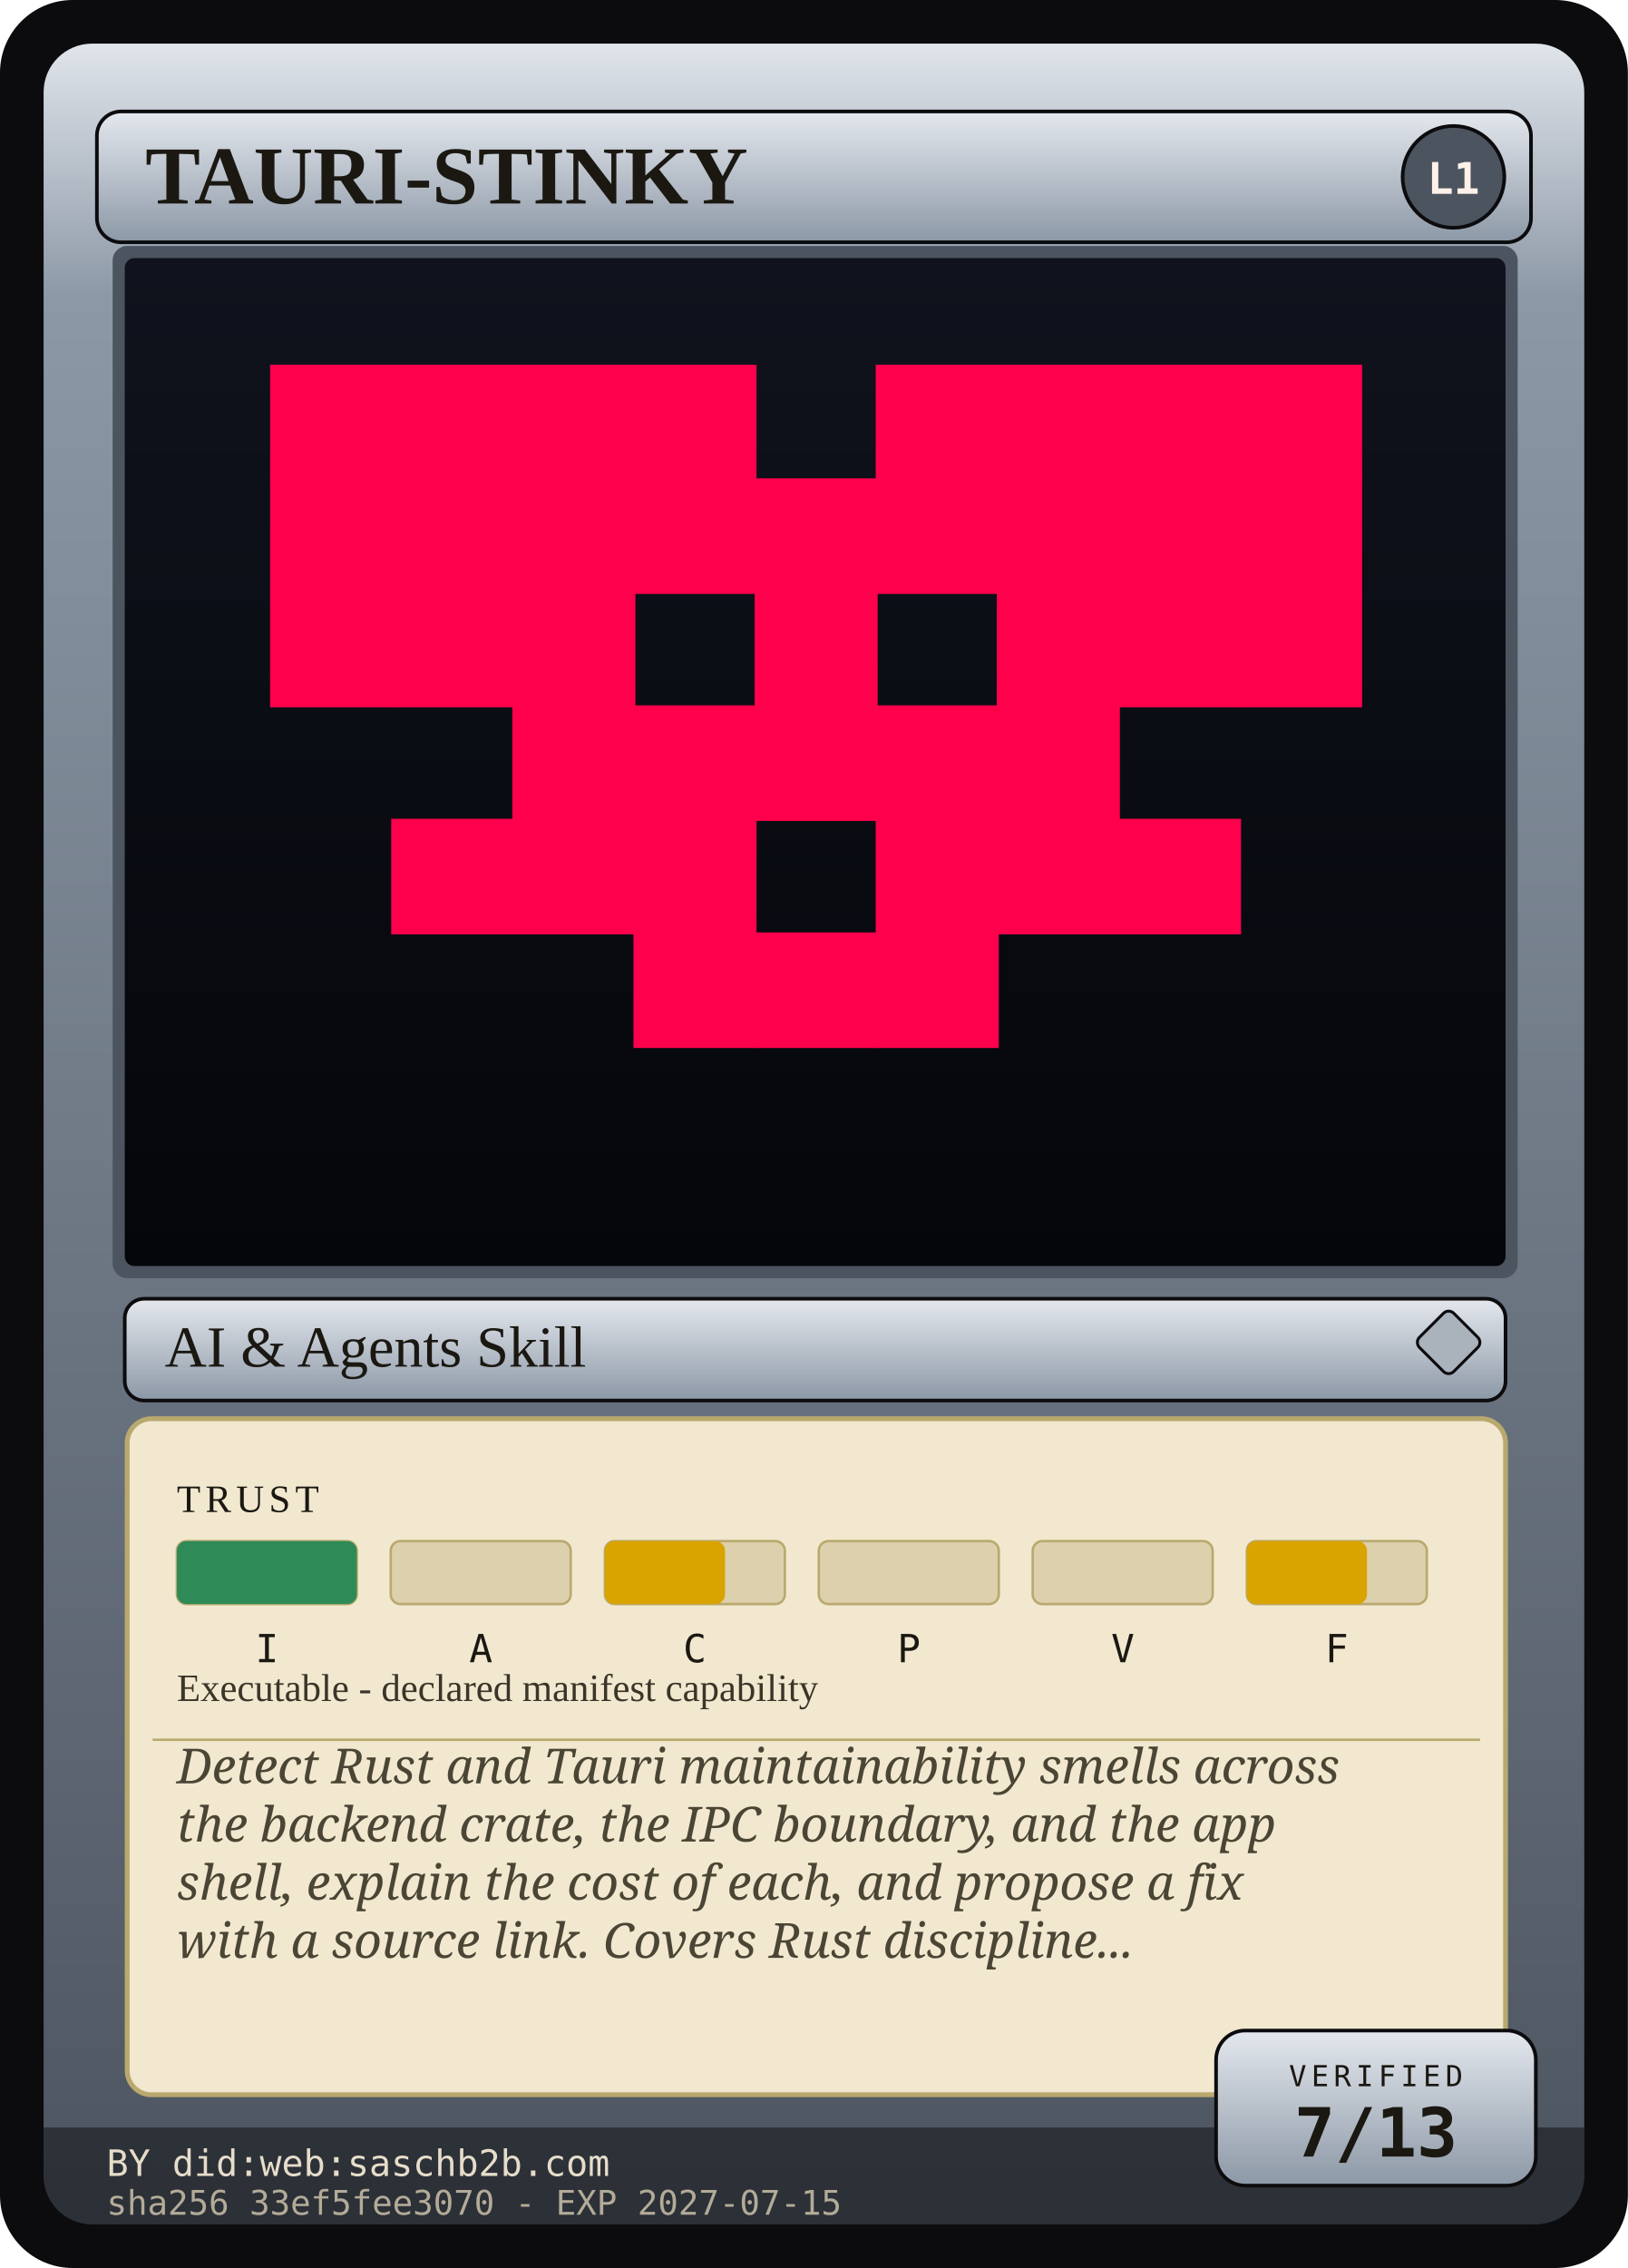
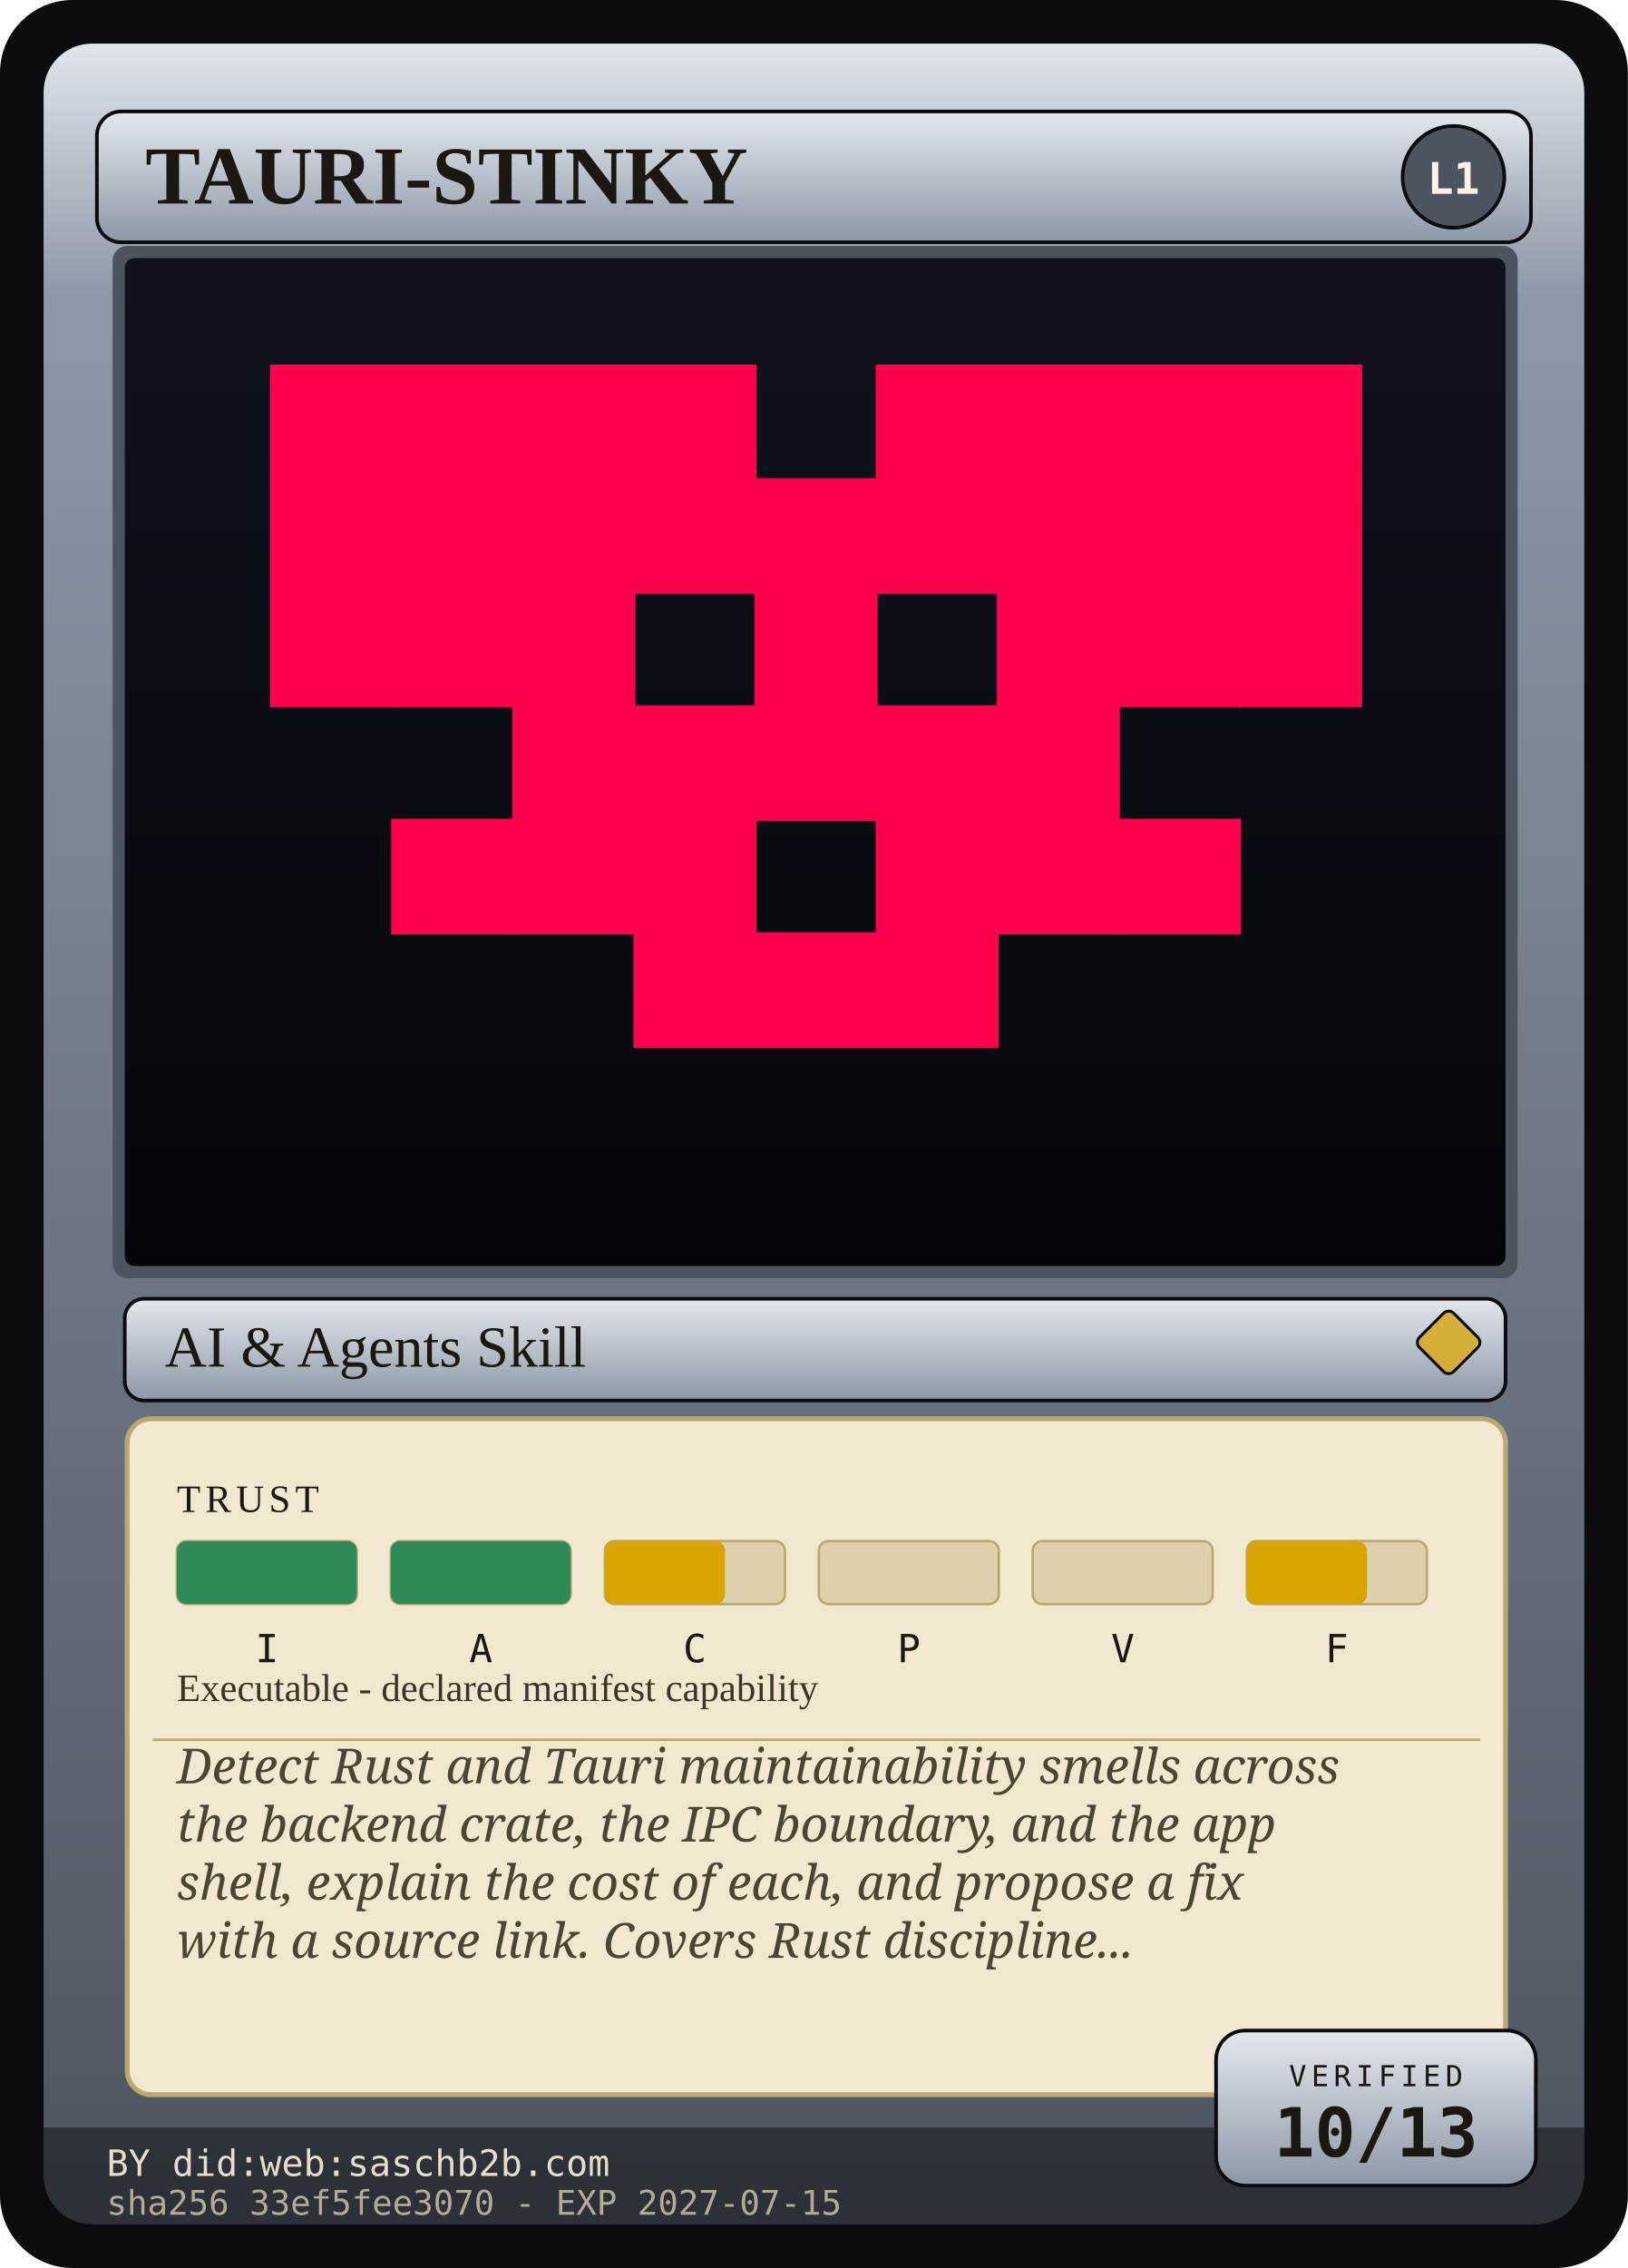
<svg xmlns="http://www.w3.org/2000/svg" width="672" height="936" viewBox="0 0 672 936" font-family="Georgia,'Times New Roman',serif">
  <defs>
    <linearGradient id="frame" x1="0" y1="0" x2="0" y2="1">
      <stop offset="0" stop-color="#e4e8ee" />
      <stop offset="0.12" stop-color="#8c98a6" />
      <stop offset="1" stop-color="#4c545f" />
    </linearGradient>
    <linearGradient id="plate" x1="0" y1="0" x2="0" y2="1">
      <stop offset="0" stop-color="#e4e8ee" />
      <stop offset="1" stop-color="#8c98a6" />
    </linearGradient>
    <linearGradient id="art" x1="0" y1="0" x2="0" y2="1">
      <stop offset="0" stop-color="#10131d" />
      <stop offset="1" stop-color="#05060a" />
    </linearGradient>
    <clipPath id="scr">
      <rect x="51.5" y="106.5" width="570" height="416" rx="4" />
    </clipPath>
  </defs>
  <rect x="0" y="0" width="672" height="936" rx="30" fill="#0c0b0e" />
  <rect x="18" y="18" width="636" height="900" rx="20" fill="url(#frame)" />
  <rect x="40" y="46" width="592" height="54" rx="10" fill="url(#plate)" stroke="#0c0b0e" stroke-width="1.5" />
  <text x="60" y="84" font-size="34" font-weight="bold" fill="#1b1812">TAURI-STINKY</text>
  <circle cx="600" cy="73" r="21" fill="#4c545f" stroke="#0c0b0e" stroke-width="1.5" />
  <text x="600" y="80" font-size="18" font-weight="bold" fill="#fff1e8" text-anchor="middle" font-family="ui-monospace,monospace">L1</text>
  <rect x="46.5" y="101.5" width="580" height="426" rx="6" fill="#4c545f" />
  <g clip-path="url(#scr)">
    <rect x="51.5" y="106.5" width="570" height="416" fill="url(#art)" />
    <rect x="111.5" y="150.5" width="50.8" height="47.7" fill="#ff004d" />
    <rect x="511.5" y="150.5" width="50.8" height="47.7" fill="#ff004d" />
    <rect x="161.5" y="150.5" width="50.8" height="47.7" fill="#ff004d" />
    <rect x="461.5" y="150.5" width="50.8" height="47.7" fill="#ff004d" />
    <rect x="211.5" y="150.5" width="50.8" height="47.7" fill="#ff004d" />
    <rect x="411.5" y="150.5" width="50.8" height="47.7" fill="#ff004d" />
    <rect x="261.5" y="150.5" width="50.8" height="47.7" fill="#ff004d" />
    <rect x="361.5" y="150.5" width="50.8" height="47.7" fill="#ff004d" />
    <rect x="111.5" y="197.4" width="50.8" height="47.7" fill="#ff004d" />
    <rect x="511.5" y="197.4" width="50.8" height="47.7" fill="#ff004d" />
    <rect x="161.5" y="197.4" width="50.8" height="47.7" fill="#ff004d" />
    <rect x="461.5" y="197.4" width="50.8" height="47.7" fill="#ff004d" />
    <rect x="211.5" y="197.4" width="50.8" height="47.7" fill="#ff004d" />
    <rect x="411.5" y="197.4" width="50.8" height="47.7" fill="#ff004d" />
    <rect x="261.5" y="197.4" width="50.8" height="47.7" fill="#ff004d" />
    <rect x="361.5" y="197.4" width="50.8" height="47.7" fill="#ff004d" />
    <rect x="311.5" y="197.4" width="50.8" height="47.7" fill="#ff004d" />
    <rect x="111.5" y="244.2" width="50.8" height="47.7" fill="#ff004d" />
    <rect x="511.5" y="244.2" width="50.8" height="47.7" fill="#ff004d" />
    <rect x="161.5" y="244.2" width="50.8" height="47.7" fill="#ff004d" />
    <rect x="461.5" y="244.2" width="50.8" height="47.7" fill="#ff004d" />
    <rect x="211.5" y="244.2" width="50.8" height="47.7" fill="#ff004d" />
    <rect x="411.5" y="244.2" width="50.8" height="47.7" fill="#ff004d" />
    <rect x="311.5" y="244.2" width="50.8" height="47.7" fill="#ff004d" />
    <rect x="211.5" y="291.1" width="50.8" height="47.7" fill="#ff004d" />
    <rect x="411.5" y="291.1" width="50.8" height="47.7" fill="#ff004d" />
    <rect x="261.5" y="291.1" width="50.8" height="47.7" fill="#ff004d" />
    <rect x="361.5" y="291.1" width="50.8" height="47.7" fill="#ff004d" />
    <rect x="311.5" y="291.1" width="50.8" height="47.7" fill="#ff004d" />
    <rect x="161.5" y="337.9" width="50.8" height="47.7" fill="#ff004d" />
    <rect x="461.5" y="337.9" width="50.8" height="47.7" fill="#ff004d" />
    <rect x="211.5" y="337.9" width="50.8" height="47.7" fill="#ff004d" />
    <rect x="411.5" y="337.9" width="50.8" height="47.7" fill="#ff004d" />
    <rect x="261.5" y="337.9" width="50.8" height="47.7" fill="#ff004d" />
    <rect x="361.5" y="337.9" width="50.8" height="47.7" fill="#ff004d" />
    <rect x="261.5" y="384.8" width="50.8" height="47.7" fill="#ff004d" />
    <rect x="361.5" y="384.8" width="50.8" height="47.7" fill="#ff004d" />
    <rect x="311.5" y="384.8" width="50.8" height="47.7" fill="#ff004d" />
  </g>
  <rect x="51.5" y="536" width="570" height="42" rx="8" fill="url(#plate)" stroke="#0c0b0e" stroke-width="1.5" />
  <text x="68" y="564" font-size="24" fill="#1b1812">AI &amp; Agents Skill</text>
-   <rect x="588" y="544" width="20" height="20" rx="3" transform="rotate(45 598 554)" fill="#aab2bb" stroke="#0c0b0e" stroke-width="1.2" />
+   <rect x="588" y="544" width="20" height="20" rx="3" transform="rotate(45 598 554)" fill="#d4af37" stroke="#0c0b0e" stroke-width="1.2" />
  <rect x="52.5" y="585.5" width="569" height="279" rx="10" fill="#f1e8cf" stroke="#b9a96e" stroke-width="2" />
  <text x="73" y="624" font-size="16" letter-spacing="2" fill="#1b1812">TRUST</text>
  <rect x="73.0" y="636" width="74.3" height="26" rx="4" fill="#ddd0ad" stroke="#b9a96e" stroke-width="1" />
  <rect x="73.0" y="636" width="74.3" height="26" rx="4" fill="#2e8b57" />
  <text x="110.2" y="686" font-size="16" fill="#1b1812" text-anchor="middle" font-family="ui-monospace,monospace">I</text>
  <rect x="161.3" y="636" width="74.3" height="26" rx="4" fill="#ddd0ad" stroke="#b9a96e" stroke-width="1" />
-   <rect x="161.3" y="636" width="0.0" height="26" rx="4" fill="#8a8378" />
+   <rect x="161.3" y="636" width="74.3" height="26" rx="4" fill="#2e8b57" />
  <text x="198.5" y="686" font-size="16" fill="#1b1812" text-anchor="middle" font-family="ui-monospace,monospace">A</text>
  <rect x="249.7" y="636" width="74.3" height="26" rx="4" fill="#ddd0ad" stroke="#b9a96e" stroke-width="1" />
  <rect x="249.7" y="636" width="49.6" height="26" rx="4" fill="#d9a300" />
  <text x="286.8" y="686" font-size="16" fill="#1b1812" text-anchor="middle" font-family="ui-monospace,monospace">C</text>
  <rect x="338.0" y="636" width="74.3" height="26" rx="4" fill="#ddd0ad" stroke="#b9a96e" stroke-width="1" />
  <rect x="338.0" y="636" width="0.0" height="26" rx="4" fill="#8a8378" />
  <text x="375.2" y="686" font-size="16" fill="#1b1812" text-anchor="middle" font-family="ui-monospace,monospace">P</text>
  <rect x="426.3" y="636" width="74.3" height="26" rx="4" fill="#ddd0ad" stroke="#b9a96e" stroke-width="1" />
  <rect x="426.3" y="636" width="0.0" height="26" rx="4" fill="#8a8378" />
  <text x="463.5" y="686" font-size="16" fill="#1b1812" text-anchor="middle" font-family="ui-monospace,monospace">V</text>
  <rect x="514.7" y="636" width="74.3" height="26" rx="4" fill="#ddd0ad" stroke="#b9a96e" stroke-width="1" />
  <rect x="514.7" y="636" width="49.6" height="26" rx="4" fill="#d9a300" />
  <text x="551.8" y="686" font-size="16" fill="#1b1812" text-anchor="middle" font-family="ui-monospace,monospace">F</text>
  <text x="73" y="702" font-size="16" fill="#3a3528">Executable - declared manifest capability</text>
  <line x1="63" y1="718" x2="611" y2="718" stroke="#b9a96e" stroke-width="1" />
  <text x="73" y="736" font-size="20" font-style="italic" fill="#4a4534" font-family="Georgia,serif">Detect Rust and Tauri maintainability smells across</text>
  <text x="73" y="760" font-size="20" font-style="italic" fill="#4a4534" font-family="Georgia,serif">the backend crate, the IPC boundary, and the app</text>
  <text x="73" y="784" font-size="20" font-style="italic" fill="#4a4534" font-family="Georgia,serif">shell, explain the cost of each, and propose a fix</text>
  <text x="73" y="808" font-size="20" font-style="italic" fill="#4a4534" font-family="Georgia,serif">with a source link. Covers Rust discipline...</text>
  <rect x="18" y="878" width="636" height="40" fill="#0c0b0e" opacity="0.5" />
  <text x="44" y="898" font-size="15" fill="#e6ddca" font-family="ui-monospace,monospace">BY did:web:saschb2b.com</text>
  <text x="44" y="914" font-size="14" fill="#b3ab98" font-family="ui-monospace,monospace">sha256 33ef5fee3070 - EXP 2027-07-15</text>
  <rect x="502" y="838" width="132" height="64" rx="12" fill="url(#plate)" stroke="#0c0b0e" stroke-width="1.5" />
  <text x="568" y="861" font-size="12" letter-spacing="2" fill="#1b1812" text-anchor="middle" font-family="ui-monospace,monospace">VERIFIED</text>
-   <text x="568" y="890" font-size="28" font-weight="bold" fill="#1b1812" text-anchor="middle" font-family="ui-monospace,monospace">7/13</text>
+   <text x="568" y="890" font-size="28" font-weight="bold" fill="#1b1812" text-anchor="middle" font-family="ui-monospace,monospace">10/13</text>
</svg>
